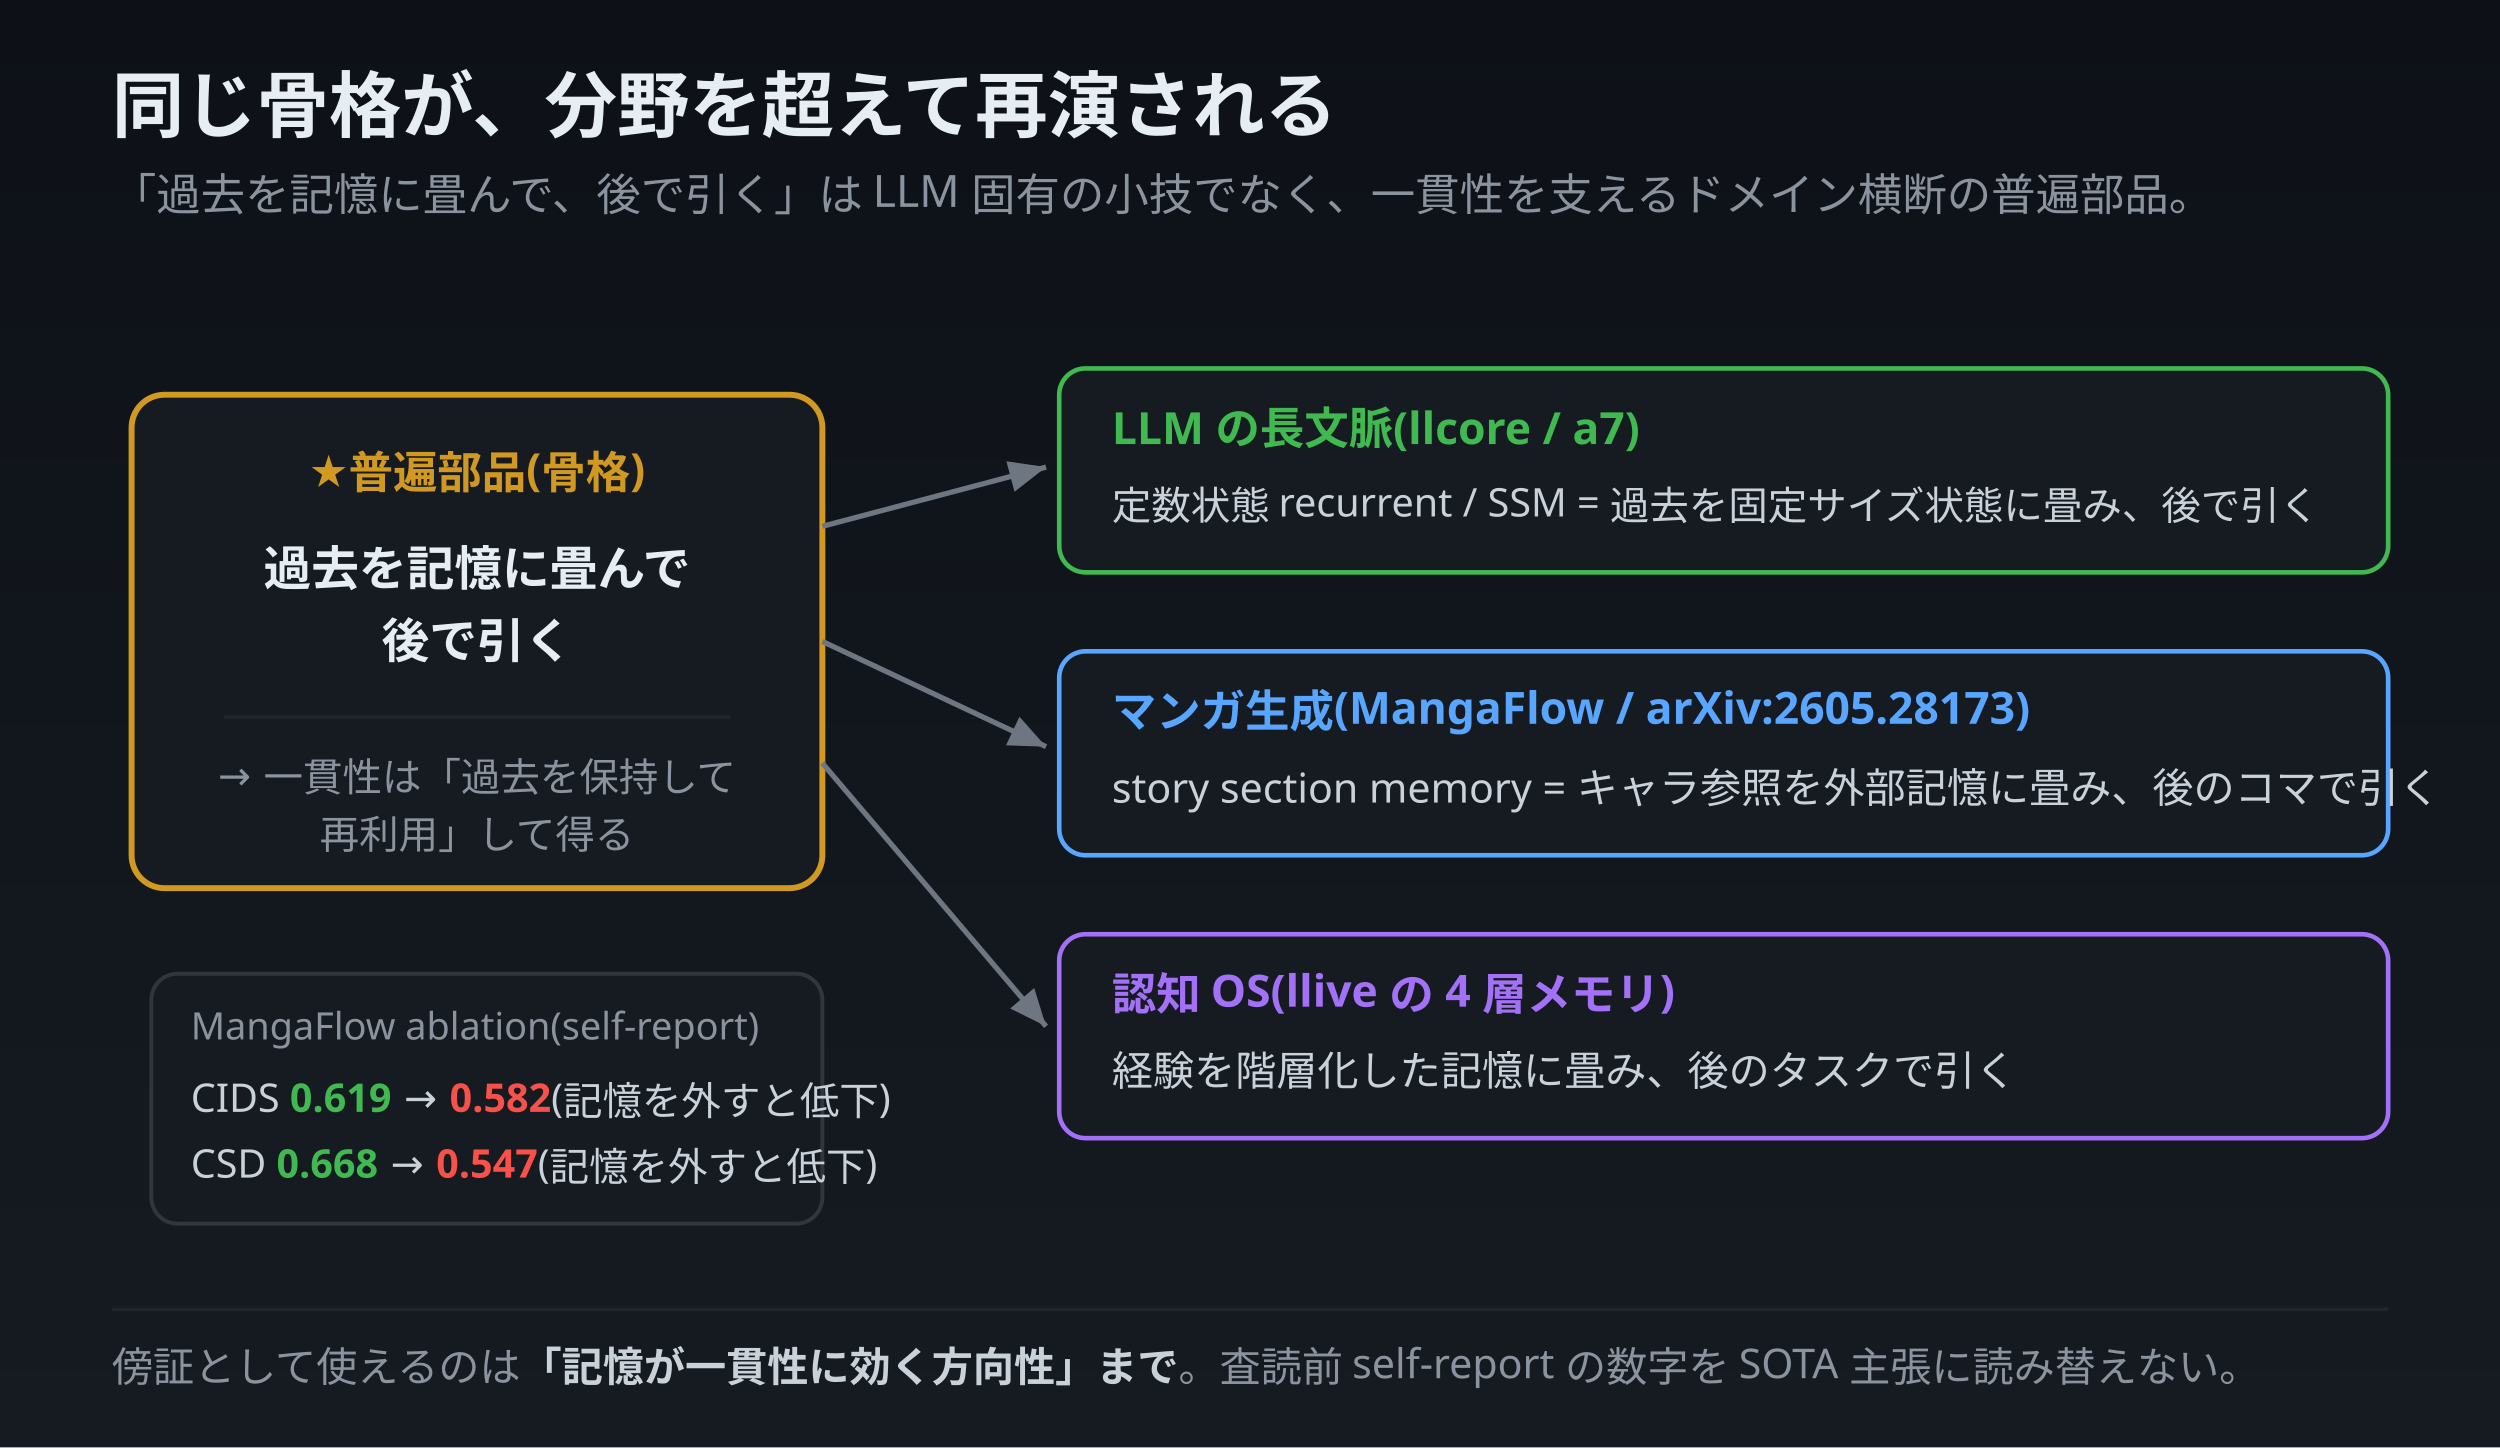
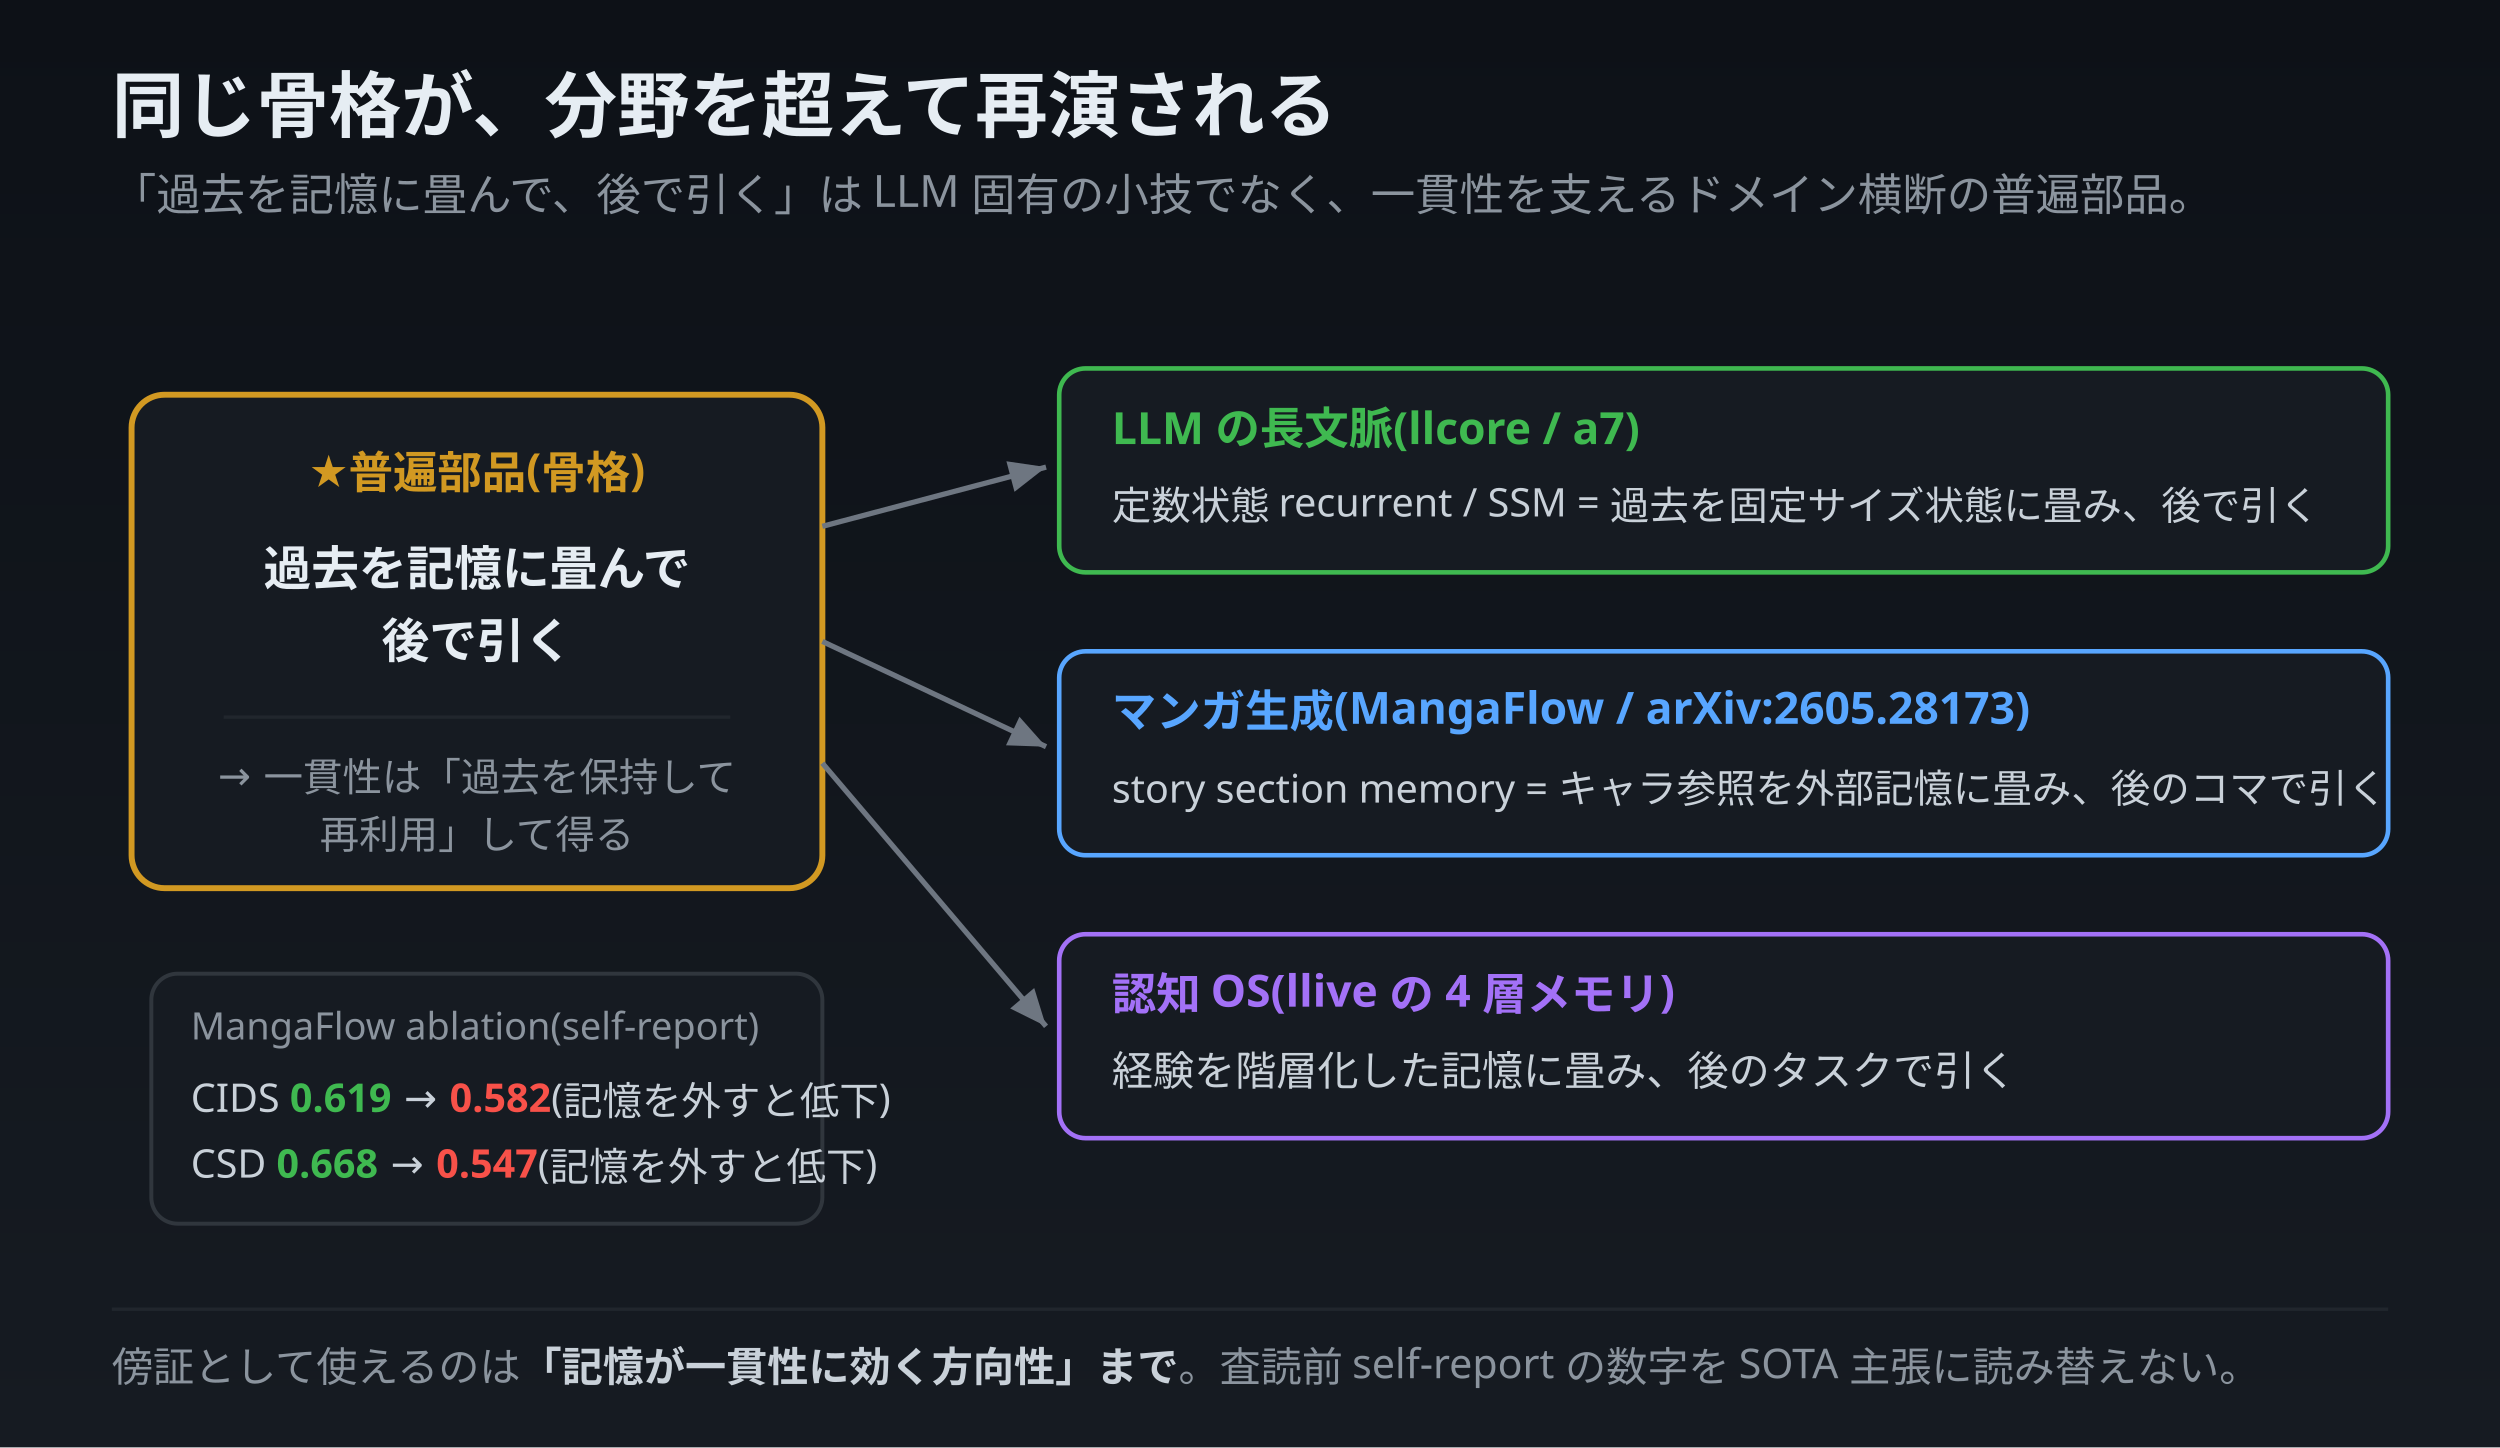
<svg xmlns="http://www.w3.org/2000/svg" viewBox="0 0 760 440" font-family="Segoe UI, Hiragino Kaku Gothic ProN, Meiryo, sans-serif">
  <defs>
    <linearGradient id="bg" x1="0" y1="0" x2="0" y2="1">
      <stop offset="0" stop-color="#0d1117" />
      <stop offset="1" stop-color="#161b22" />
    </linearGradient>
    <marker id="arr" markerWidth="9" markerHeight="9" refX="7" refY="3" orient="auto">
      <path d="M0,0 L7,3 L0,6 Z" fill="#6e7681" />
    </marker>
  </defs>
  <rect width="760" height="440" fill="url(#bg)" />
  <text x="34" y="40" fill="#e6edf3" font-size="22" font-weight="700">同じ骨格が、分野を超えて再演される</text>
  <text x="34" y="64" fill="#8b949e" font-size="13.5">「過去を記憶に畳んで、後で引く」は LLM 固有の小技でなく、一貫性を支えるドメイン横断の普遍部品。</text>
  <rect x="40" y="120" width="210" height="150" rx="10" fill="#161b22" stroke="#d29922" stroke-width="1.8" />
  <text x="145" y="148" fill="#d29922" font-size="13.5" font-weight="700" text-anchor="middle">★普遍部品(骨格)</text>
  <text x="145" y="178" fill="#e6edf3" font-size="14.5" font-weight="700" text-anchor="middle">過去を記憶に畳んで</text>
  <text x="145" y="200" fill="#e6edf3" font-size="14.5" font-weight="700" text-anchor="middle">後で引く</text>
  <line x1="68" y1="218" x2="222" y2="218" stroke="#21262d" stroke-width="1" />
  <text x="145" y="240" fill="#8b949e" font-size="12" text-anchor="middle">→ 一貫性は「過去を保持して</text>
  <text x="145" y="258" fill="#8b949e" font-size="12" text-anchor="middle">再利用」して得る</text>
  <line x1="250" y1="160" x2="318" y2="142" stroke="#6e7681" stroke-width="1.6" marker-end="url(#arr)" />
  <line x1="250" y1="195" x2="318" y2="227" stroke="#6e7681" stroke-width="1.6" marker-end="url(#arr)" />
  <line x1="250" y1="232" x2="318" y2="312" stroke="#6e7681" stroke-width="1.6" marker-end="url(#arr)" />
  <rect x="322" y="112" width="404" height="62" rx="8" fill="#161b22" stroke="#3fb950" stroke-width="1.4" />
  <text x="338" y="135" fill="#3fb950" font-size="13.5" font-weight="700">LLM の長文脈(llcore / a7)</text>
  <text x="338" y="158" fill="#c9d1d9" font-size="12">定数状態 recurrent / SSM = 過去を固定サイズ状態に畳み、後で引く</text>
  <rect x="322" y="198" width="404" height="62" rx="8" fill="#161b22" stroke="#58a6ff" stroke-width="1.4" />
  <text x="338" y="221" fill="#58a6ff" font-size="13.5" font-weight="700">マンガ生成(MangaFlow / arXiv:2605.28173)</text>
-   <text x="338" y="244" fill="#c9d1d9" font-size="12.5">story section memory = キャラ参照を外部記憶に畳み、後のコマで引く</text>
+   <text x="338" y="244" fill="#c9d1d9" font-size="12">story section memory = キャラ参照を外部記憶に畳み、後のコマで引く</text>
  <rect x="322" y="284" width="404" height="62" rx="8" fill="#161b22" stroke="#a371f7" stroke-width="1.4" />
  <text x="338" y="307" fill="#a371f7" font-size="13.5" font-weight="700">認知 OS(llive の 4 層メモリ)</text>
  <text x="338" y="330" fill="#c9d1d9" font-size="12.5">経験を階層化した記憶に畳み、後のタスクで引く</text>
  <rect x="46" y="296" width="204" height="76" rx="8" fill="#161b22" stroke="#30363d" stroke-width="1.2" />
  <text x="58" y="316" fill="#8b949e" font-size="11.5">MangaFlow ablation(self-report)</text>
  <text x="58" y="338" fill="#c9d1d9" font-size="12">CIDS  <tspan fill="#3fb950" font-weight="700">0.619</tspan> → <tspan fill="#f85149" font-weight="700">0.582</tspan>(記憶を外すと低下)</text>
  <text x="58" y="358" fill="#c9d1d9" font-size="12">CSD   <tspan fill="#3fb950" font-weight="700">0.668</tspan> → <tspan fill="#f85149" font-weight="700">0.547</tspan>(記憶を外すと低下)</text>
  <line x1="34" y1="398" x2="726" y2="398" stroke="#21262d" stroke-width="1" />
  <text x="34" y="420" fill="#8b949e" font-size="12.5">傍証として使えるのは<tspan fill="#c9d1d9" font-weight="700">「記憶が一貫性に効く方向性」まで</tspan>。査読前 self-report の数字を SOTA 主張に読み替えない。</text>
</svg>
